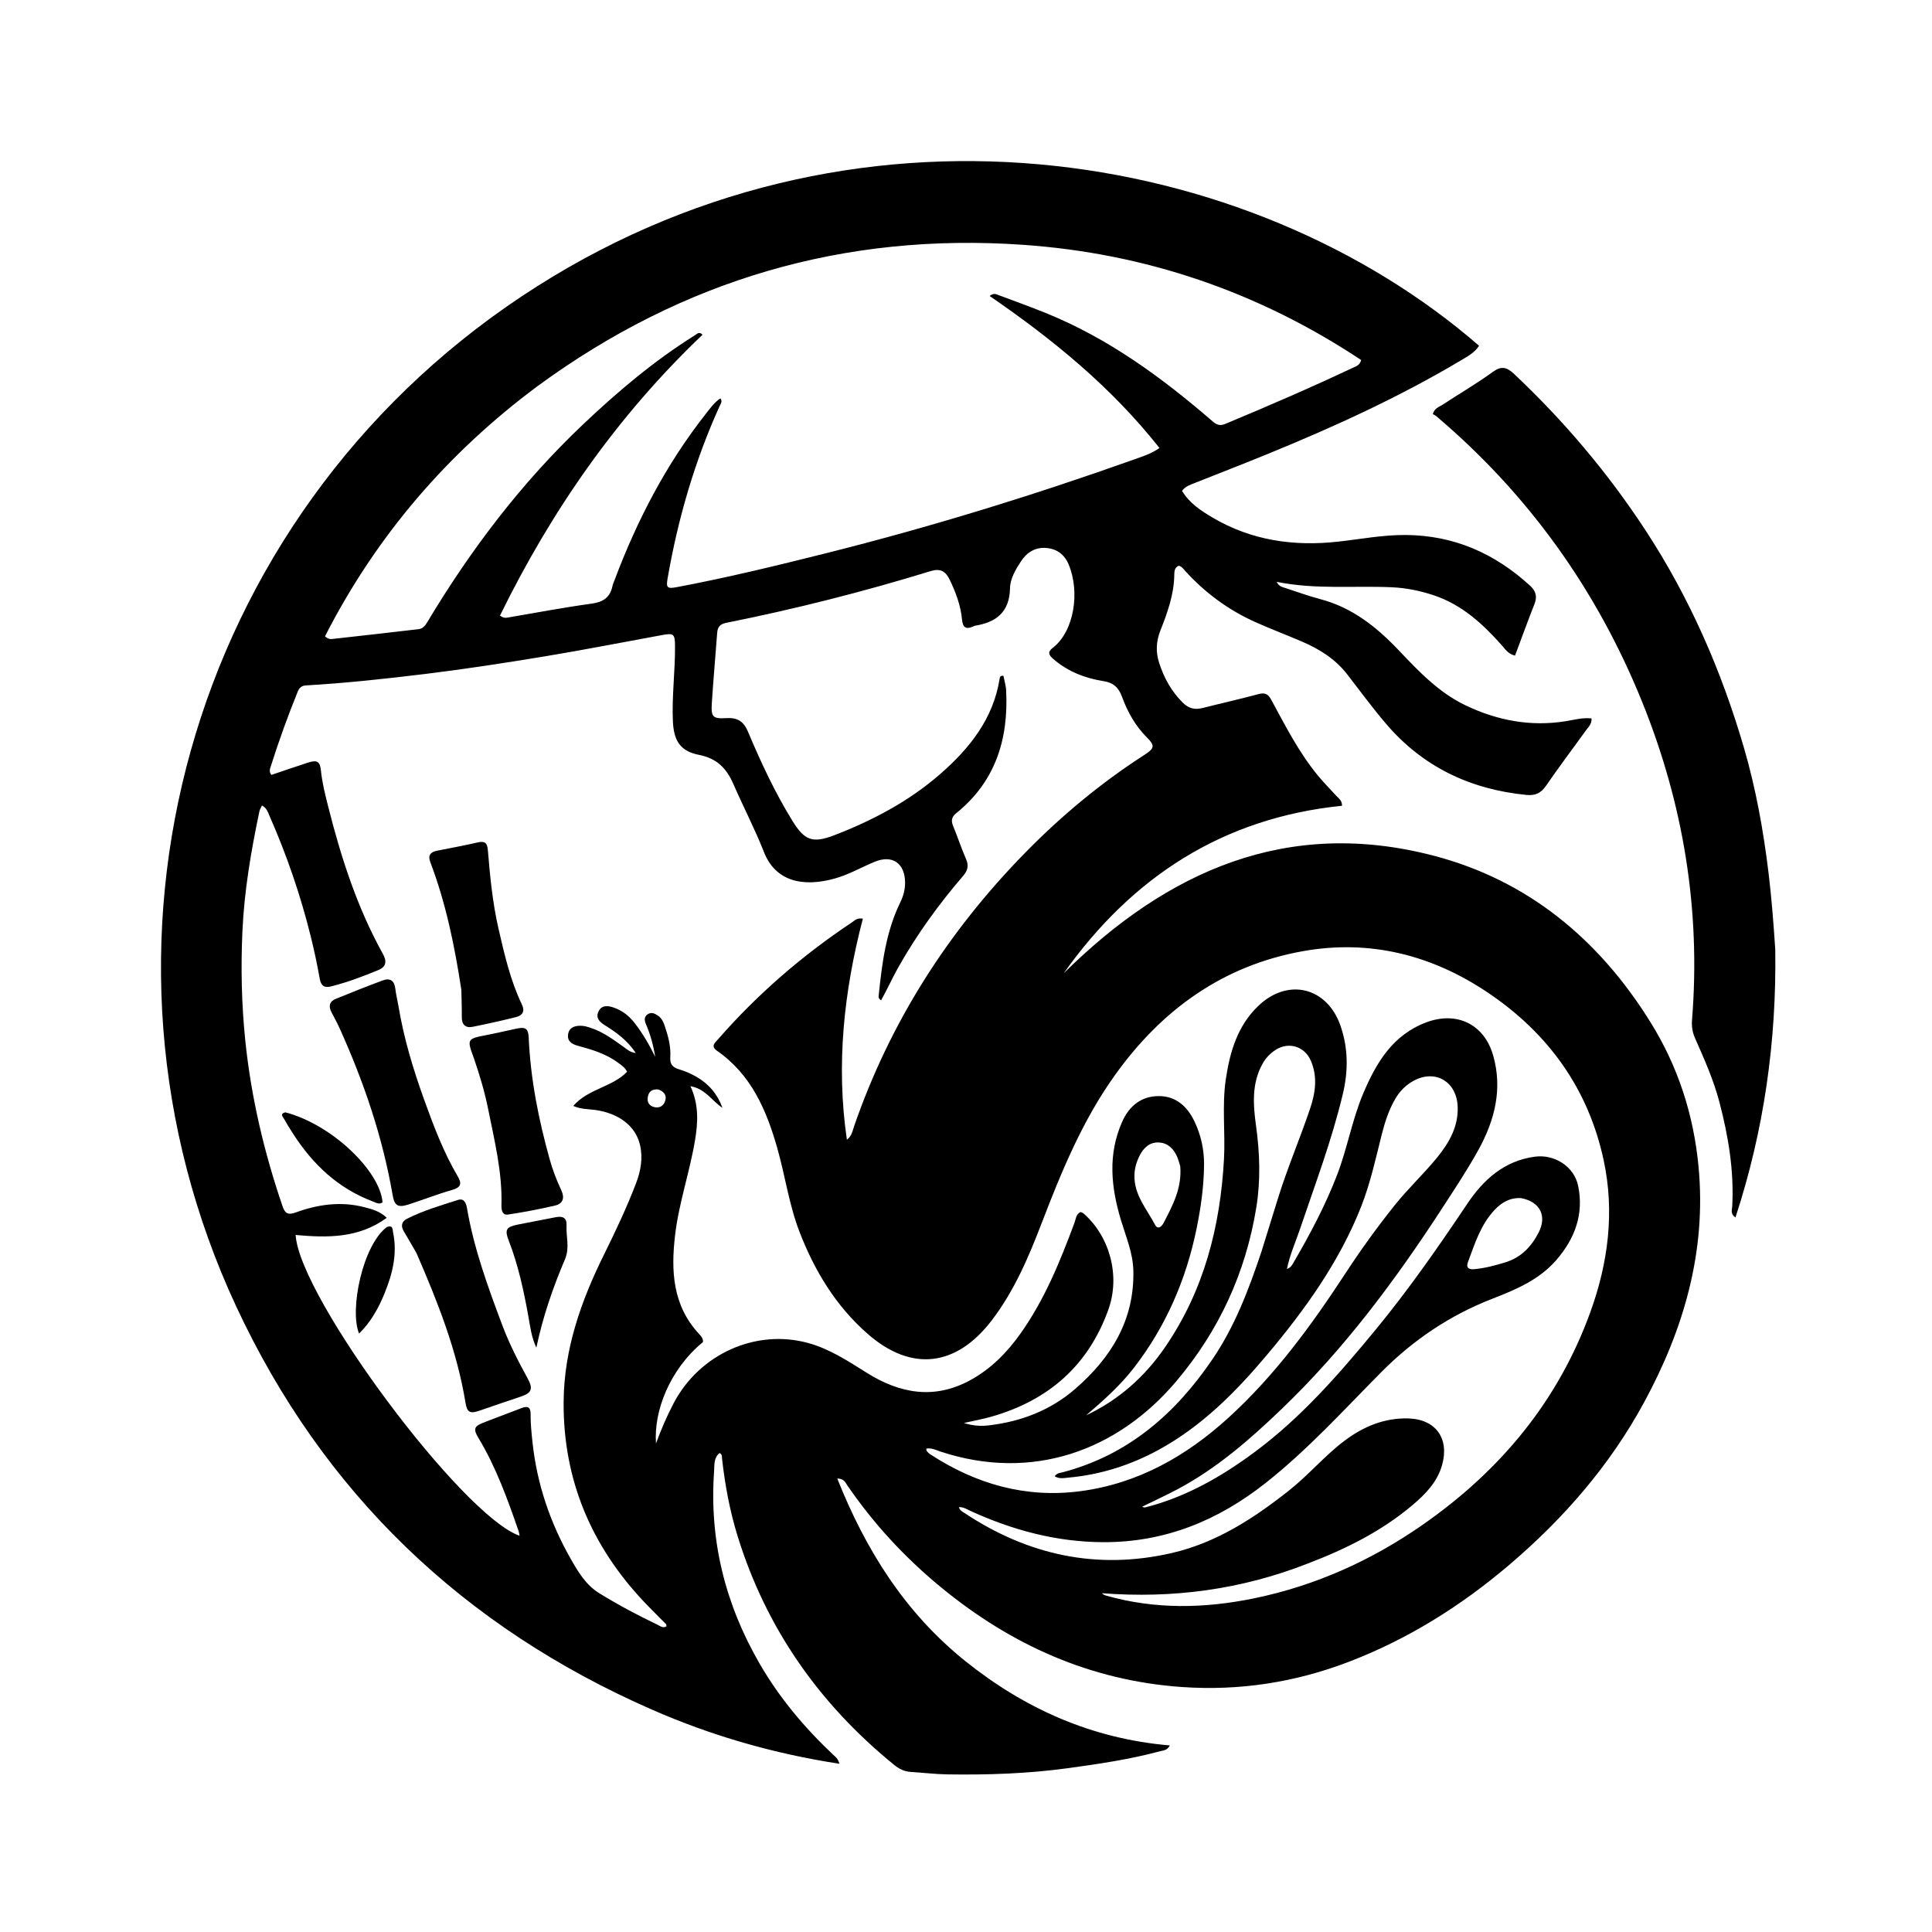
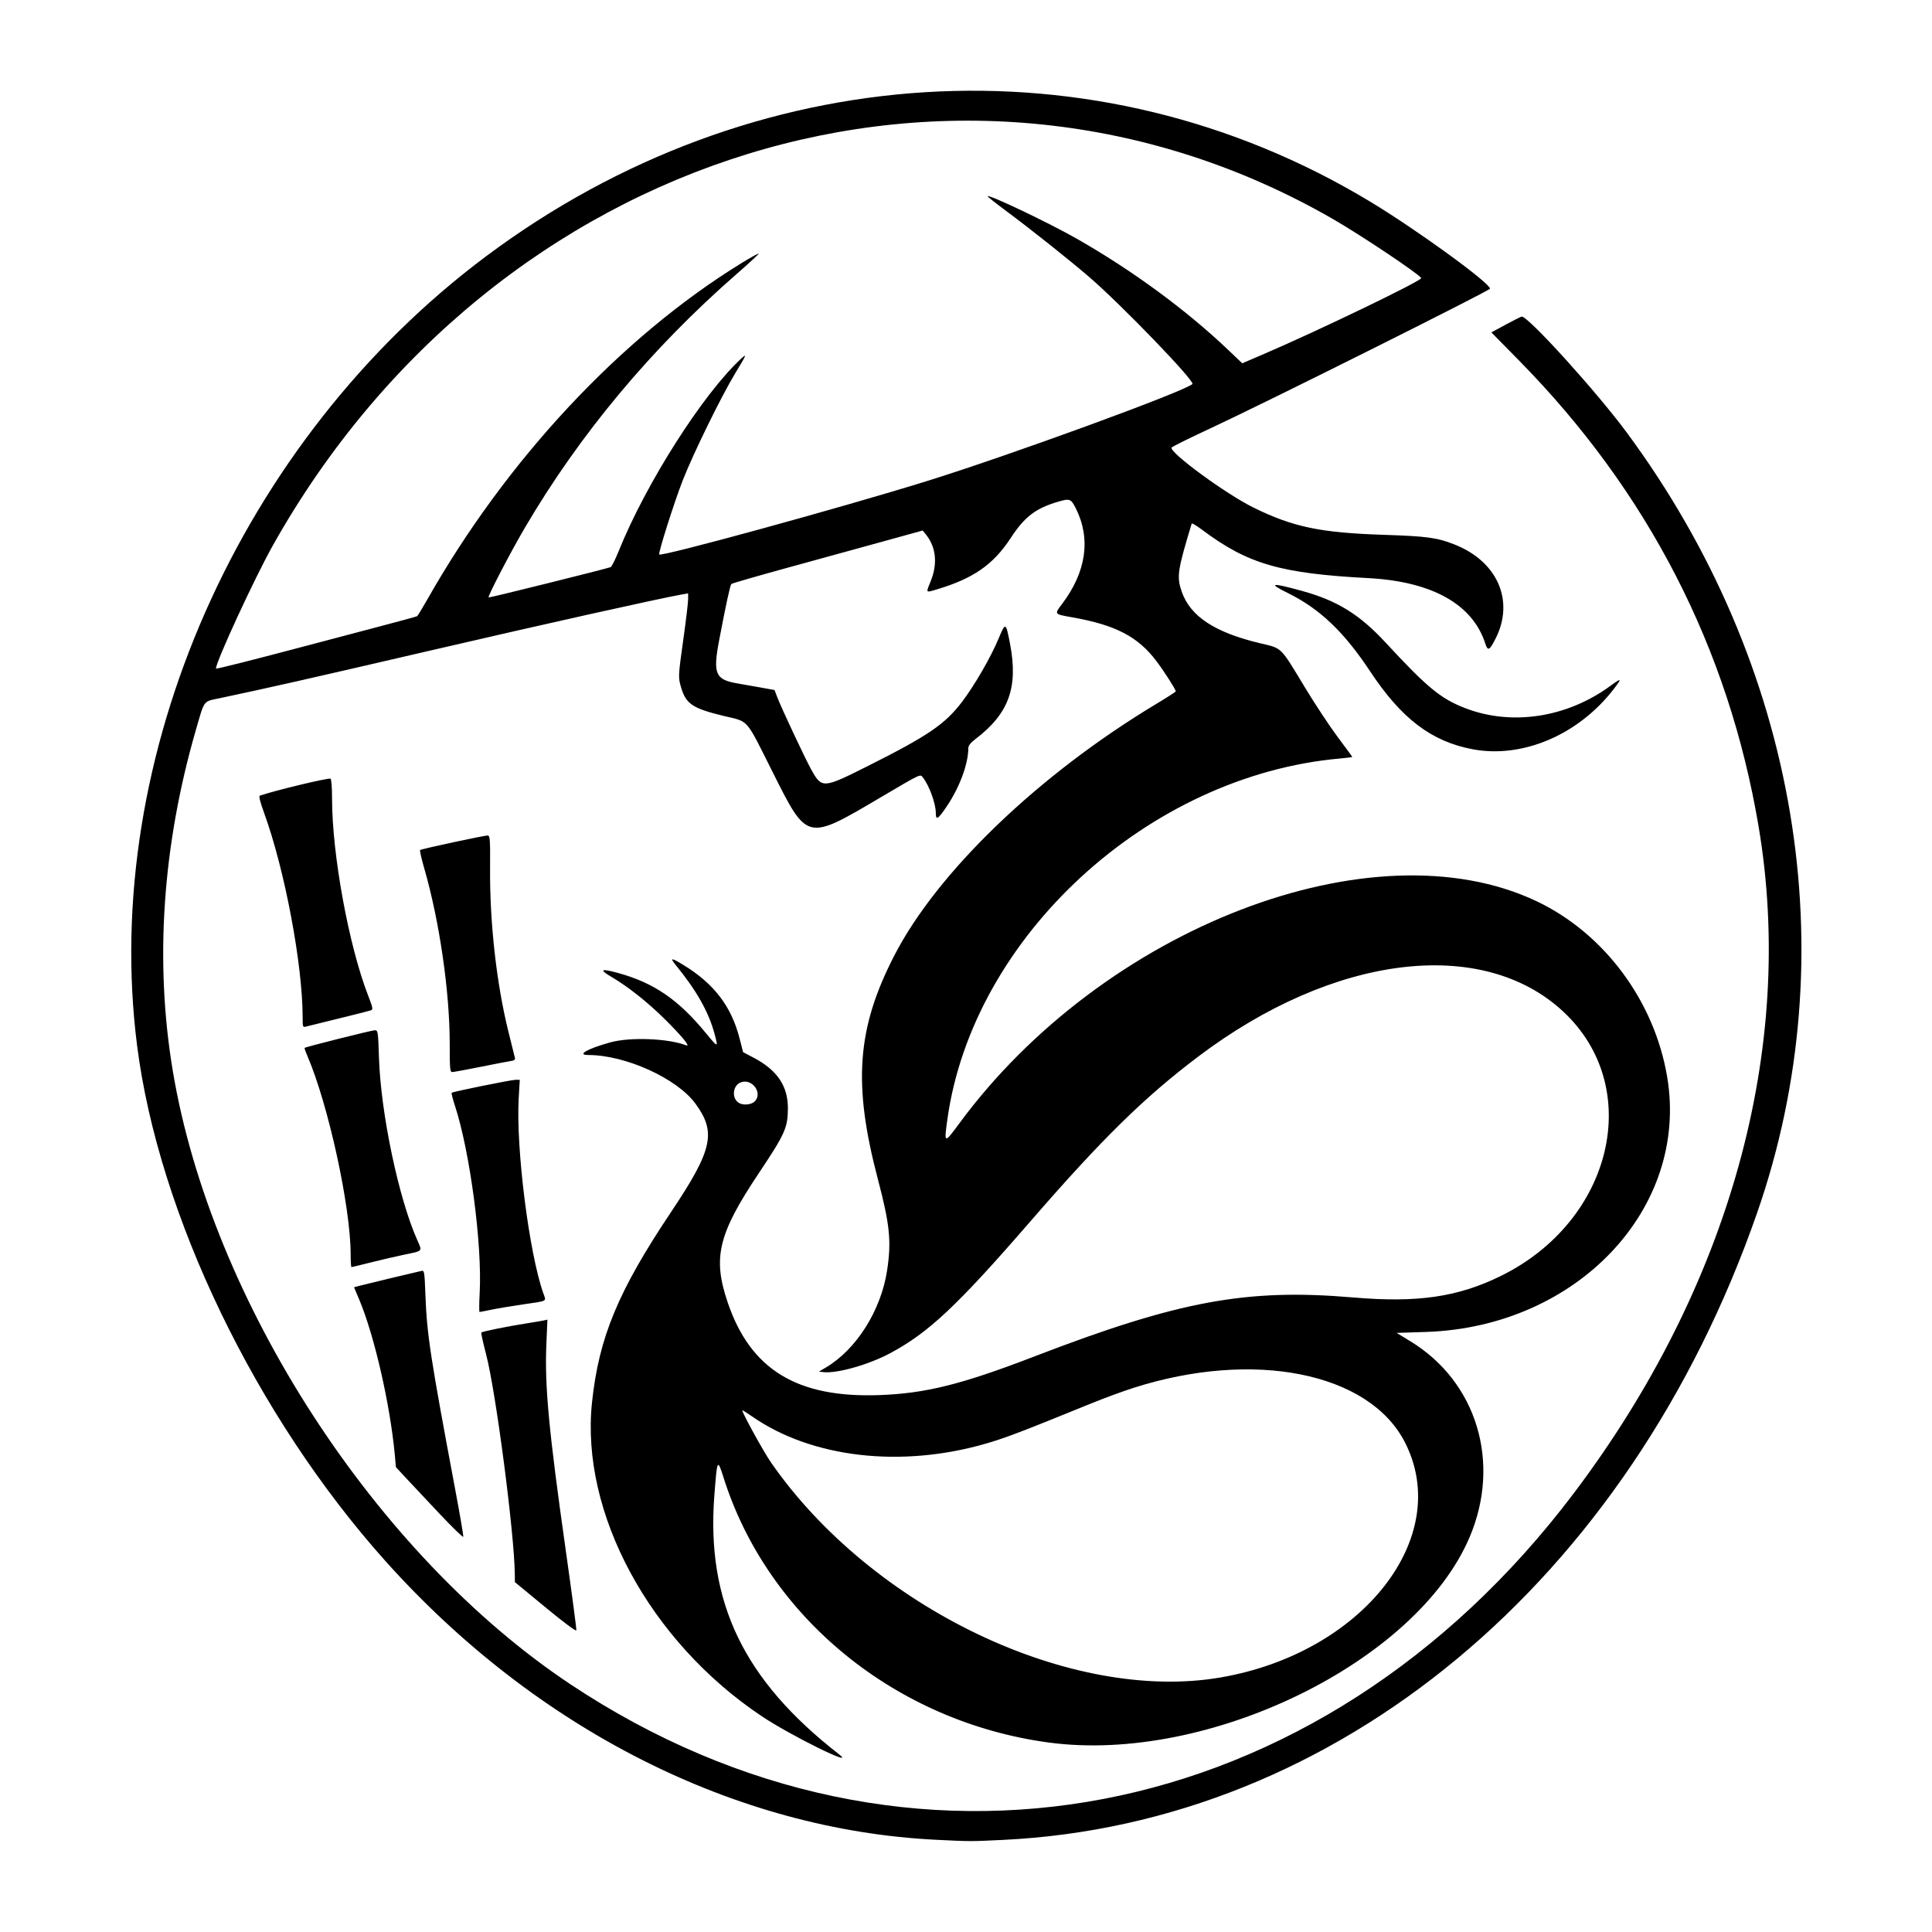
- <svg xmlns="http://www.w3.org/2000/svg" version="1.1" id="Layer_1" x="0px" y="0px" width="100%" viewBox="0 0 1024 1024" enable-background="new 0 0 1024 1024" xml:space="preserve">
-   <path fill="#000000" opacity="1" stroke="none" d=" M874.587,541.465   C889.45,565.234 897.659,590.939 900.258,618.325   C904.512,663.146 892.498,704.426 871.338,743.4   C853.228,776.756 828.707,804.931 799.901,829.44   C774.333,851.196 746.241,868.809 714.758,880.851   C686.293,891.738 656.833,896.261 626.532,894.163   C578.031,890.804 535.803,871.833 498.543,841.125   C479.525,825.45 462.936,807.537 449.023,787.167   C448.057,785.754 447.479,783.764 443.768,783.612   C458.882,821.747 479.868,854.894 511.541,880.335   C543.043,905.638 578.792,921.619 620.077,925.122   C618.561,927.868 616.531,927.737 614.939,928.166   C598.828,932.515 582.353,934.936 565.856,937.194   C544.686,940.091 523.405,940.786 502.058,940.457   C495.54,940.356 489.104,939.544 482.625,939.147   C479.408,938.949 476.661,937.655 474.072,935.554   C434.315,903.284 406.079,863.137 390.916,814.07   C386.783,800.694 384.243,786.958 382.689,773.043   C382.582,772.091 382.862,770.995 381.441,770.124   C378.169,772.618 378.712,776.614 378.482,779.858   C375.898,816.315 384.339,850.189 402.614,881.778   C413.147,899.985 426.498,915.831 441.749,930.182   C442.82,931.191 444.142,932.014 444.886,934.832   C410.121,929.494 377.158,919.987 345.504,906.118   C245.546,862.32 171.329,791.453 125.218,692.482   C36.729,502.554 99.052,275.265 276.335,157.182   C451.502,40.508 662.966,78.195 783.935,183.258   C781.631,186.88 777.936,188.851 774.434,190.939   C741.723,210.433 707.19,226.186 672.006,240.576   C659.059,245.871 646.015,250.931 633.01,256.085   C630.704,256.999 628.299,257.731 626.51,260.169   C630.367,266.669 636.574,270.727 642.773,274.379   C663.348,286.501 685.794,289.688 709.254,287.079   C721.14,285.758 732.878,283.482 744.961,283.556   C770.62,283.714 792.203,293.275 810.892,310.362   C814.024,313.226 814.882,316.111 813.316,320.098   C809.75,329.175 806.42,338.344 802.99,347.484   C799.473,346.641 797.994,344.314 796.274,342.362   C786.028,330.736 774.829,320.442 759.699,315.442   C752.551,313.08 745.277,311.606 737.728,311.263   C717.628,310.351 697.412,312.578 676.665,308.388   C677.911,310.859 679.568,311.103 680.97,311.563   C687.295,313.638 693.574,315.904 699.999,317.614   C716.758,322.075 729.628,332.312 741.267,344.573   C751.944,355.82 762.626,367.135 776.945,373.933   C793.725,381.9 811.251,385.236 829.817,382.263   C834.295,381.546 838.808,380.234 843.543,380.78   C843.729,383.879 841.767,385.452 840.472,387.259   C833.485,397.011 826.206,406.559 819.443,416.461   C816.72,420.448 813.639,421.786 809.001,421.328   C779.354,418.4 754.221,406.511 734.727,383.732   C727.479,375.263 720.873,366.242 714.05,357.415   C707.737,349.248 699.316,344.021 690.025,340.032   C681.913,336.549 673.647,333.42 665.587,329.825   C651.248,323.428 638.829,314.31 628.244,302.693   C627.266,301.619 626.463,300.247 624.778,299.853   C622.748,300.653 622.415,302.503 622.403,304.318   C622.334,314.881 618.813,324.617 615.023,334.217   C612.755,339.963 612.517,345.61 614.355,351.289   C616.945,359.287 620.877,366.515 627.013,372.526   C630.162,375.611 633.388,376.273 637.44,375.247   C647.279,372.755 657.189,370.535 666.991,367.909   C670.333,367.013 672.053,367.691 673.737,370.794   C681.278,384.696 688.444,398.86 698.59,411.152   C701.659,414.871 705.082,418.297 708.322,421.876   C709.509,423.187 711.306,424.105 711.304,427.072   C648.318,433.447 600.047,464.705 563.812,515.827   C618.669,461.581 682.367,433.211 760.083,453.594   C809.602,466.582 847.277,497.616 874.587,541.465  M693.091,828.723   C658.003,842.501 621.603,847.345 584.01,844.435   C584.786,845.213 585.534,845.505 586.303,845.722   C612.365,853.094 638.566,852.551 664.859,847.114   C697.466,840.37 727.113,826.976 754.377,807.928   C795.408,779.263 826.003,742.405 843.055,695.057   C852.407,669.091 855.824,642.246 849.985,614.993   C841.879,577.156 820.704,547.789 788.905,526.311   C759.169,506.226 726.199,497.772 690.565,504.143   C648.197,511.717 615.777,535.165 590.987,569.774   C573.844,593.707 562.723,620.622 552.258,647.891   C545.272,666.095 537.703,684.013 525.713,699.737   C506.949,724.347 483.2,727.319 459.987,707.072   C443.065,692.311 431.702,673.559 423.696,652.75   C418.179,638.41 416.131,623.112 411.937,608.39   C406.158,588.102 398.059,569.437 379.958,556.881   C376.549,554.516 378.97,552.675 380.573,550.84   C401.42,526.981 425.175,506.445 451.521,488.885   C452.98,487.912 454.257,486.344 457.332,486.925   C447.261,525.475 443.057,564.455 448.871,604.073   C451.477,602.155 451.827,599.444 452.671,597.001   C471.766,541.716 502.508,493.691 543.315,452.012   C562.491,432.427 583.473,414.974 606.562,400.108   C611.977,396.622 612.18,395.152 607.954,390.935   C601.795,384.788 597.641,377.385 594.718,369.384   C592.902,364.416 590.16,361.842 584.886,361.016   C575.042,359.476 565.96,355.92 558.265,349.273   C555.916,347.244 555.054,345.624 557.963,343.39   C569.317,334.672 572.556,313.797 566.388,299.13   C564.147,293.802 560.078,290.911 554.572,290.439   C548.781,289.943 544.253,292.731 541.132,297.521   C538.295,301.874 535.425,306.692 535.328,311.734   C535.086,324.361 528.106,329.833 516.747,331.648   C516.427,331.699 516.127,331.888 515.825,332.028   C512.13,333.732 510.302,332.709 509.908,328.496   C509.202,320.946 506.596,313.93 503.298,307.142   C501.183,302.791 498.383,301.128 493.287,302.693   C457.622,313.648 421.486,322.797 384.9,330.118   C381.691,330.76 380.351,332.248 380.122,335.383   C379.216,347.825 378.066,360.251 377.282,372.7   C376.82,380.049 377.782,381.045 385.022,380.616   C390.786,380.275 394.098,382.238 396.444,387.804   C403.298,404.067 410.743,420.075 420.047,435.145   C426.341,445.339 430.631,447.131 441.986,442.765   C462.483,434.886 481.785,424.705 498.404,410.196   C513.99,396.588 526.544,380.841 529.867,359.496   C530.005,358.609 530.486,357.976 531.85,358.239   C532.205,359.86 532.61,361.606 532.959,363.362   C533.121,364.175 533.224,365.008 533.267,365.836   C534.616,391.728 527.637,414.252 506.741,431.086   C504.423,432.953 504.015,434.923 505.125,437.644   C507.514,443.5 509.512,449.521 512.025,455.321   C513.568,458.881 512.938,461.387 510.428,464.303   C497.465,479.357 485.882,495.396 476.1,512.743   C472.889,518.439 470.22,524.45 467.013,530.18   C465.341,529.184 465.677,528.088 465.771,527.179   C467.5,510.426 469.625,493.761 477.134,478.351   C478.76,475.015 479.743,471.547 479.714,467.779   C479.635,457.498 472.956,452.872 463.516,456.791   C456.599,459.662 450.047,463.463 442.819,465.526   C425.298,470.526 410.961,466.994 404.922,451.628   C400.101,439.362 393.988,427.697 388.748,415.645   C385.066,407.178 379.971,401.967 370.541,400.114   C360.474,398.136 357.107,392.565 356.644,382.242   C356.046,368.886 357.884,355.624 357.773,342.296   C357.722,336.108 357.074,335.473 351.251,336.535   C330.467,340.324 309.733,344.416 288.892,347.861   C267.893,351.333 246.84,354.586 225.718,357.17   C204.592,359.754 183.411,362.053 162.144,363.288   C159.772,363.426 158.608,364.586 157.773,366.649   C152.527,379.618 147.761,392.759 143.55,406.097   C143.139,407.4 142.43,408.93 143.824,410.72   C150.157,408.587 156.58,406.365 163.041,404.266   C168.079,402.629 169.599,403.453 170.116,408.531   C170.777,415.022 172.385,421.304 173.968,427.578   C180.792,454.607 189.305,481.028 202.919,505.541   C204.941,509.182 204.989,512.288 200.625,514.107   C192.474,517.504 184.212,520.59 175.635,522.782   C171.925,523.731 170.146,522.597 169.449,518.651   C168.121,511.124 166.513,503.631 164.674,496.211   C159.257,474.349 151.946,453.117 142.877,432.5   C142.004,430.517 141.355,428.175 138.847,426.94   C138.279,428.202 137.698,429.057 137.501,429.992   C133.105,450.854 129.495,471.885 128.508,493.172   C127.607,512.612 128,532.058 130.009,551.54   C133.116,581.688 140.008,610.828 149.776,639.412   C151.127,643.364 152.858,644.044 156.766,642.621   C168.536,638.337 180.648,636.62 193.022,639.815   C197.121,640.874 201.345,641.903 204.991,645.469   C190.114,656.366 173.48,656.086 156.692,654.561   C158.666,687.662 245.169,803.606 275.378,813.968   C275.19,813.026 275.125,812.224 274.869,811.489   C268.961,794.495 262.896,777.566 253.533,762.064   C250.905,757.712 251.245,756.023 255.513,754.326   C262.476,751.559 269.527,749.014 276.508,746.289   C279.722,745.034 281.272,745.891 281.233,749.437   C281.178,754.437 281.7,759.391 282.228,764.366   C284.569,786.403 291.528,806.929 302.426,826.109   C306.359,833.032 310.492,840.043 317.576,844.41   C327.51,850.532 337.793,856.033 348.323,861.057   C349.797,861.76 351.332,863.138 353.234,862.026   C353.136,861.452 353.196,861.025 353.012,860.837   C349.169,856.911 345.219,853.088 341.447,849.097   C313.316,819.332 298.448,784.187 298.735,742.999   C298.93,715.013 307.997,689.43 320.25,664.724   C326.319,652.487 332.124,640.126 337.037,627.363   C339.608,620.686 340.858,613.84 339.211,606.814   C336.859,596.772 328.019,590.093 315.565,588.313   C311.918,587.792 308.091,588.019 303.831,586.171   C311.846,576.97 324.608,576.218 332.354,568.052   C331.286,565.774 329.533,564.742 327.958,563.536   C321.45,558.555 313.774,556.31 306.041,554.202   C303.04,553.384 300.63,551.798 301.081,548.357   C301.557,544.729 304.319,543.664 307.682,543.666   C309.56,543.667 311.27,544.198 313.024,544.766   C319.816,546.964 325.385,551.228 331.085,555.283   C332.641,556.39 334.067,557.784 336.993,558.1   C332.448,551.366 326.727,547.209 320.65,543.445   C317.91,541.748 315.576,539.62 317.197,536.157   C318.951,532.411 322.501,533.048 325.495,534.104   C329.794,535.621 333.336,538.381 336.206,542.022   C340.621,547.621 344.113,553.763 347.296,560.146   C346.312,554.204 344.795,548.461 342.417,542.952   C341.588,541.033 341.179,539 343.293,537.583   C345.298,536.239 347.146,537.208 348.831,538.377   C350.695,539.67 351.619,541.646 352.316,543.726   C354.123,549.117 355.652,554.606 355.266,560.335   C355.019,564.016 356.473,565.741 359.908,566.755   C363.073,567.688 366.182,569.05 369.053,570.684   C375.658,574.446 380.31,579.959 382.908,587.175   C377.382,583.588 373.972,577.088 365.947,575.702   C370.448,585.433 369.963,594.821 368.396,604.248   C365.588,621.15 359.853,637.445 357.827,654.504   C355.565,673.542 356.454,691.87 370.507,707.007   C371.612,708.198 372.803,709.471 372.571,711.336   C354.944,725.812 346.41,747.949 347.695,765.08   C350.35,757.787 353.408,750.681 357.005,743.811   C370.709,717.636 400.587,704.22 428.266,711.799   C439.712,714.933 449.45,721.365 459.327,727.566   C476.881,738.588 495.056,741.949 514.147,731.589   C525.214,725.584 533.815,716.812 541.021,706.628   C553.753,688.634 561.946,668.421 569.559,647.927   C570.274,646.003 570.259,643.568 572.728,642.386   C573.26,642.644 573.94,642.812 574.404,643.224   C588.269,655.521 593.83,676.188 587.511,693.957   C576.878,723.853 555.55,742.329 525.315,750.905   C520.899,752.158 516.36,752.974 510.885,754.217   C515.926,755.8 520.057,755.95 524.127,755.472   C541.246,753.458 556.841,747.468 569.922,736.115   C588.958,719.595 601.362,699.597 600.694,673.339   C600.457,664.028 596.789,655.507 594.152,646.772   C588.873,629.285 587.07,611.911 594.761,594.578   C598.494,586.165 604.871,581.053 613.983,580.952   C622.994,580.853 629.131,586.195 632.989,594.162   C636.533,601.481 638.237,609.253 638.171,617.35   C638.078,628.695 636.514,639.887 634.249,650.993   C628.704,678.183 617.967,703.039 600.938,725.045   C593.616,734.508 584.711,742.413 575.646,750.16   C593.066,741.957 606.884,729.604 617.687,713.784   C638.128,683.849 646.745,650.209 648.73,614.502   C649.515,600.373 647.612,586.181 649.7,572.08   C651.859,557.502 655.869,543.727 666.956,533.121   C682.688,518.071 703.498,523.216 710.552,543.842   C714.602,555.687 714.634,567.598 711.758,579.72   C705.939,604.241 697.017,627.763 688.972,651.569   C686.651,658.44 683.613,665.087 682.107,672.557   C684.015,671.959 684.693,670.724 685.333,669.629   C694.172,654.523 702.382,639.103 708.691,622.73   C714.146,608.571 716.637,593.45 722.57,579.475   C729.47,563.222 738.219,548.465 756.072,541.829   C772.114,535.868 786.627,542.8 791.382,559.328   C796.485,577.062 792.266,593.721 783.674,609.308   C777.733,620.086 770.885,630.381 764.167,640.713   C739.412,678.79 712.379,715.048 679.474,746.634   C662.473,762.953 644.818,778.374 623.838,789.477   C617.771,792.688 611.523,795.555 605.358,798.58   C606.284,799.125 606.904,798.982 607.519,798.823   C628.696,793.362 647.268,782.714 664.675,769.859   C689.416,751.587 709.436,728.635 728.873,705.059   C746.5,683.678 762.293,661.021 777.693,638.024   C786.244,625.255 797.232,615.286 813.437,613.071   C823.906,611.641 834.325,618.242 836.445,628.504   C839.539,643.479 834.781,656.354 824.989,667.723   C815.922,678.25 803.619,683.455 791.18,688.279   C768.598,697.038 749.07,710.14 732.02,727.353   C712.098,747.464 693.029,768.486 670.695,786.102   C645.442,806.022 617.256,817.53 584.654,817.384   C559.846,817.273 536.616,811.007 514.261,800.763   C512.387,799.904 510.595,798.662 508.246,798.835   C508.691,800.558 509.994,801.125 511.061,801.834   C544.752,824.233 581.345,832.28 621.037,823.143   C644.771,817.679 664.72,804.665 683.53,789.727   C693.721,781.634 702.117,771.555 712.525,763.701   C722.525,756.156 733.584,751.499 746.255,751.792   C760.939,752.131 768.32,762.413 764.329,776.511   C761.75,785.622 755.453,791.994 748.508,797.853   C732.251,811.569 713.539,820.911 693.091,828.723  M285.035,204.568   C237.131,240.155 199.32,284.218 172.261,337.244   C173.966,338.845 175.198,338.772 176.317,338.648   C191.513,336.961 206.707,335.253 221.891,333.462   C223.998,333.213 225.317,331.682 226.407,329.861   C249.451,291.381 276.328,255.946 308.977,224.991   C327.404,207.52 346.698,191.218 368.266,177.732   C369.393,177.028 370.56,175.503 372.35,177.419   C327.202,220.395 292.275,270.633 265.002,326.277   C267.153,327.886 268.445,327.428 269.755,327.205   C284.336,324.726 298.878,321.953 313.524,319.954   C319.657,319.116 323.341,316.71 324.61,310.675   C324.848,309.544 325.348,308.466 325.759,307.375   C337.683,275.696 353.131,245.948 374.15,219.269   C376.448,216.353 378.61,213.241 381.863,211.139   C383.025,212.86 381.992,213.958 381.465,215.118   C368.185,244.392 359.309,274.995 353.832,306.625   C352.982,311.536 353.659,312.15 358.719,311.198   C385.379,306.186 411.725,299.771 438.017,293.172   C493.262,279.308 547.647,262.566 601.297,243.451   C605.554,241.934 610.02,240.595 614.55,237.45   C588.975,205.088 557.94,179.814 524.529,156.872   C526.587,155.213 527.84,155.867 529.053,156.324   C537.466,159.492 545.934,162.528 554.267,165.898   C587.444,179.314 615.859,200.116 642.693,223.31   C644.808,225.139 646.551,225.868 649.349,224.704   C672.107,215.237 694.727,205.462 717.016,194.932   C718.587,194.189 720.57,193.807 721.459,190.83   C667.04,154.698 607.047,134.213 541.898,129.731   C447.555,123.24 362.004,148.231 285.035,204.568  M668.653,663.224   C671.514,654.001 674.389,644.784 677.231,635.556   C682.234,619.309 688.948,603.675 694.381,587.586   C697.199,579.242 698.44,570.737 694.774,562.215   C691.491,554.583 683.067,551.985 676.125,556.443   C673.108,558.38 670.774,560.868 669.053,564.025   C663.367,574.454 664.182,585.531 665.721,596.672   C667.715,611.097 668.212,625.568 665.876,639.953   C660.281,674.42 646.265,704.985 623.698,731.817   C592.234,769.229 546.81,785.298 498.543,769.384   C496.142,768.592 493.747,767.297 490.991,767.79   C491.051,768.411 490.965,768.83 491.134,769.024   C491.677,769.641 492.246,770.28 492.927,770.725   C517.198,786.612 543.709,794.179 572.648,790.359   C603.063,786.344 628.648,771.868 651.082,751.45   C675.689,729.055 695.122,702.427 713.206,674.757   C721.33,662.327 729.993,650.343 739.265,638.746   C746.361,629.871 754.694,622.139 761.836,613.347   C768.142,605.585 772.995,597.034 772.6,586.594   C772.069,572.54 759.644,566.116 747.842,573.664   C744.425,575.849 741.711,578.697 739.629,582.237   C736.124,588.199 734.029,594.655 732.355,601.305   C729.108,614.204 726.302,627.224 721.387,639.655   C709.775,669.03 691.601,694.258 671.475,718.177   C654.893,737.885 636.886,756.057 613.899,768.552   C599.052,776.623 583.315,781.589 566.514,783.144   C564.101,783.367 561.446,784.017 558.991,782.438   C560.29,780.662 561.916,780.688 563.321,780.316   C598.043,771.148 623.131,749.212 642.79,720.19   C654.489,702.919 661.835,683.608 668.653,663.224  M806.264,635.042   C800.495,634.667 796.041,637.181 792.195,641.251   C784.754,649.126 781.672,659.207 778.024,668.996   C776.882,672.062 778.688,672.936 781.351,672.694   C786.995,672.18 792.427,670.744 797.841,669.078   C806.236,666.496 811.705,660.714 815.526,653.233   C819.976,644.518 816.352,636.99 806.264,635.042  M625.565,618.184   C625.007,616.452 624.59,614.658 623.863,612.999   C622,608.748 618.848,605.722 614.112,605.536   C609.307,605.347 606.147,608.314 604.041,612.471   C602.369,615.774 601.352,619.197 601.273,622.956   C601.053,633.351 607.822,640.834 612.252,649.241   C613.699,651.986 615.792,650.006 616.749,648.154   C621.48,638.999 626.47,629.893 625.565,618.184  M349.121,577.468   C345.771,577.07 343.666,578.436 343.288,581.865   C343.022,584.28 344.147,586.069 346.523,586.723   C349.043,587.417 351.235,586.577 352.286,584.18   C353.497,581.418 352.848,579.023 349.121,577.468  z" />
-   <path fill="#000000" opacity="1" stroke="none" d=" M940.925,503.286   C941.64,551.99 934.95,599.085 919.839,645.271   C916.998,643.425 918.017,641.223 918.114,639.424   C919.134,620.614 916.088,602.32 911.347,584.223   C908.253,572.41 903.286,561.306 898.379,550.193   C896.968,546.997 896.543,543.858 896.814,540.49   C901.5,482.188 892.188,425.962 870.341,371.946   C846.387,312.719 810.16,262.051 761.309,220.625   C760.677,220.089 759.876,219.752 759.419,219.48   C760.326,216.3 762.662,215.761 764.371,214.641   C773.286,208.802 782.529,203.425 791.137,197.171   C795.837,193.756 798.697,194.607 802.527,198.22   C828.941,223.128 852.215,250.617 872.115,281.012   C895.479,316.698 912.338,355.321 924.269,396.119   C930.666,417.995 934.681,440.415 937.416,463.069   C939.012,476.288 940.013,489.541 940.925,503.286  z" />
-   <path fill="#000000" opacity="1" stroke="none" d=" M211.177,533.16   C214.065,550.515 219.041,566.873 224.856,582.984   C229.883,596.911 235.093,610.773 242.672,623.59   C244.86,627.29 244.287,629.39 239.658,630.694   C231.828,632.901 224.234,635.935 216.476,638.415   C210.93,640.188 209.082,639.078 208.112,633.451   C202.794,602.61 192.786,573.268 179.927,544.833   C178.627,541.958 177.089,539.19 175.636,536.386   C174.032,533.288 174.635,530.776 177.904,529.443   C186.217,526.053 194.554,522.708 202.975,519.601   C206.712,518.223 209.022,519.762 209.512,523.932   C209.86,526.892 210.567,529.81 211.177,533.16  z" />
-   <path fill="#000000" opacity="1" stroke="none" d=" M220.767,664.214   C218.423,660.147 216.295,656.38 214.054,652.68   C212.329,649.833 212.826,647.414 215.689,645.976   C224.336,641.633 233.609,638.874 242.794,635.978   C245.852,635.014 247.017,637.42 247.506,640.291   C251.184,661.875 258.684,682.33 266.347,702.706   C269.978,712.36 274.716,721.551 279.67,730.607   C282.686,736.118 281.805,738.311 275.988,740.243   C268.73,742.654 261.497,745.142 254.268,747.64   C249.094,749.427 247.563,748.64 246.72,743.465   C242.217,715.819 231.981,690.049 220.767,664.214  z" />
-   <path fill="#000000" opacity="1" stroke="none" d=" M251.143,560.803   C247.409,550.665 247.485,550.602 258.102,548.552   C263.318,547.545 268.491,546.315 273.688,545.204   C278.51,544.174 280.014,545.125 280.218,549.841   C281.173,571.874 285.445,593.32 291.355,614.497   C292.926,620.129 295.012,625.556 297.488,630.827   C299.397,634.89 298.429,637.974 294.181,638.967   C285.957,640.89 277.636,642.477 269.284,643.73   C266.17,644.198 265.707,641.177 265.777,638.794   C266.29,621.312 262.067,604.49 258.67,587.564   C256.87,578.592 254.24,569.825 251.143,560.803  z" />
-   <path fill="#000000" opacity="1" stroke="none" d=" M244.51,524.546   C240.936,501.217 236.311,478.611 228.051,456.893   C226.7,453.34 228.185,451.581 231.643,450.898   C238.814,449.481 246.006,448.147 253.128,446.514   C256.756,445.683 258.242,446.565 258.563,450.448   C259.725,464.515 261.073,478.569 264.249,492.369   C267.382,505.98 270.509,519.602 276.564,532.296   C278.354,536.048 276.947,538.204 273.491,539.074   C265.921,540.98 258.292,542.673 250.638,544.209   C246.702,544.999 244.713,543.108 244.76,538.977   C244.812,534.318 244.646,529.658 244.51,524.546  z" />
-   <path fill="#000000" opacity="1" stroke="none" d=" M299.543,667.229   C292.958,682.663 287.682,698.104 284.278,714.3   C281.634,708.741 280.987,702.868 279.949,697.149   C277.51,683.709 274.63,670.424 269.676,657.637   C267.383,651.719 268.275,650.305 274.428,649.054   C281.103,647.697 287.812,646.508 294.488,645.158   C298.176,644.412 300.506,645.368 300.28,649.546   C299.968,655.314 302.018,661.162 299.543,667.229  z" />
-   <path fill="#000000" opacity="1" stroke="none" d=" M151.21,589.557   C176.059,596.022 201.471,620.777 202.76,637.277   C200.934,638.599 199.226,637.418 197.626,636.817   C179.124,629.865 165.628,617.002 155.156,600.616   C153.545,598.096 151.953,595.557 150.498,592.946   C149.892,591.856 148.173,590.374 151.21,589.557  z" />
-   <path fill="#000000" opacity="1" stroke="none" d=" M205.104,650.301   C208.429,649.227 207.999,651.609 208.346,653.267   C210.697,664.52 208.037,675.18 203.856,685.424   C200.679,693.206 196.621,700.652 190.312,706.817   C185.13,694.226 192.215,659.877 205.104,650.301  z" />
+ <svg xmlns="http://www.w3.org/2000/svg" width="1024" height="1024" viewBox="0 0 1024 1024" role="img" aria-label="Riichi mahjong logo">
+   <path fill="currentColor" fill-rule="evenodd" d="M496.41 975.14c-106.67-5.2-212.24-58.57-292.03-147.65C135.6 750.7 84.12 643.91 72.67 554.26 53.11 401.07 127.29 233.27 257.64 135.83c141.12-105.47 323.14-116.74 468.51-29 24.73 14.92 63.59 43.15 63.59 46.18 0 .98-119.31 60.6-147.24 73.57 -11.71 5.44-21.4 10.23-21.55 10.66 -.93 2.82 28.95 24.68 43.49 31.82 20.99 10.3 35.39 13.31 69.03 14.41 22.97 .76 28.13 1.46 37.4 5.1 22.82 8.96 31.96 29.81 21.85 49.84 -3.22 6.37-4.15 6.84-5.46 2.76 -6.66-20.86-28.23-32.96-61.93-34.75 -46.75-2.48-63.93-7.47-88.19-25.62 -2.92-2.19-5.4-3.68-5.51-3.31 -7.56 24.94-8.03 28.16-5.3 36.06 4.54 13.13 17.45 21.63 41.57 27.39 11.86 2.83 10.43 1.42 23.79 23.5 5.42 8.95 13.26 20.81 17.44 26.37 4.17 5.55 7.59 10.22 7.59 10.37 0 .15-2.86 .52-6.36 .83 -101.76 8.95-194.85 94.52-208.25 191.42 -1.78 12.86-1.68 12.89 6.31 2.04 76.49-103.84 219.26-158.85 305.9-117.85 35.8 16.94 62.47 52.72 69.29 92.99 11.83 69.77-47.66 132.75-127.85 135.35l-15.52 .5 7.32 4.46c35.23 21.51 48.16 64.33 31.35 103.85C750.7 881.07 640.32 934.92 555.9 923.58c-80.98-10.88-148.93-66.22-172.39-140.39 -3.26-10.3-3.4-10.03-4.89 9.43 -4.34 56.63 15.57 97.93 66.16 137.25 9.5 7.39-25.79-10.02-41.13-20.29 -59.31-39.69-96.05-107.62-89.88-166.2 3.62-34.44 13.82-59.02 41.85-100.9 22.11-33.04 24.19-42.3 12.92-57.61 -9.83-13.35-37.07-25.69-56.7-25.69 -6.33 0-.72-3.25 11.52-6.67 10.5-2.94 30.69-2.17 40.33 1.53 2.51 .96-2.15-4.75-11.21-13.74 -9.21-9.14-19.72-17.46-28.63-22.67 -6.47-3.79-5.28-4.41 3.72-1.94 18.97 5.21 31.96 14.09 46.53 31.83 6.59 8.02 6.68 8.02 4.53 .12 -3.1-11.4-9.45-22.62-20.34-35.98 -3.39-4.15-2.65-4.2 3.81-.28 16.27 9.88 25.57 22.02 29.9 39.04l1.85 7.24 5.57 2.93c12.53 6.59 18.22 15.02 18.18 26.9 -.04 10.17-1.55 13.56-15.15 33.91 -21.87 32.72-24.87 45.14-16.69 69.11 12.1 35.47 36.75 50.48 80.29 48.92 24.52-.88 43.62-5.64 82.05-20.43 76.67-29.52 112.52-36.16 169.15-31.32 33.99 2.9 55.3-.18 78.01-11.29 59.7-29.19 76.47-100.27 33.12-140.39 -43.03-39.84-121.71-30.07-193.27 23.99 -28.79 21.75-51.11 43.68-89.1 87.5 -38.69 44.64-53.87 58.89-74.34 69.81 -11.28 6.02-28.06 10.77-35.16 9.96l-2.46-.29 3.69-2.18c16.19-9.56 29.25-30.3 32.45-51.49 2.34-15.5 1.45-24.2-4.94-48.48 -13.25-50.33-11.1-79.73 8.65-118.17 22.82-44.45 76.68-96.17 139.23-133.73 5.53-3.32 10.05-6.24 10.05-6.5 -.01-.99-6.06-10.44-10.24-16 -9.73-12.91-21.52-19.09-44.22-23.15 -10.21-1.83-10.01-1.57-5.72-7.27 12.81-17 15.28-34.61 7.13-50.71 -2.48-4.89-3.16-5.15-9.06-3.44 -12.1 3.51-17.95 7.96-25.34 19.26 -9.3 14.24-20.02 21.65-39.66 27.42 -5.52 1.62-5.36 1.87-2.79-4.47 3.83-9.44 2.85-18.32-2.79-25.1l-1.46-1.77 -20.52 5.67c-11.28 3.12-33.97 9.35-50.41 13.86 -16.45 4.51-30.16 8.47-30.48 8.81 -.65 .72-2.97 11.41-6.49 30 -3.32 17.55-1.98 20.7 9.64 22.68 3.05 .52 8.73 1.52 12.64 2.23l7.1 1.28 1.45 3.81c2.2 5.76 14.83 32.65 18.06 38.44 5.58 10 6.21 9.96 29.6-1.78 32.39-16.26 41.25-22.3 50.38-34.33 6.62-8.72 15.27-23.73 19.36-33.6 3.57-8.61 3.77-8.51 5.97 2.91 4.43 23.13-.56 36.98-18.2 50.45 -2.69 2.05-3.9 3.57-3.9 4.89 0 8.3-4.62 20.81-11.41 30.86 -4.66 6.92-5.82 7.62-5.82 3.55 0-5.01-3.48-14.56-6.88-18.88 -1.45-1.83-.65-2.21-22.32 10.56 -39.47 23.27-38.81 23.43-57.36-13.53 -14.5-28.91-12.26-26.33-25.85-29.61 -16.4-3.96-19.99-6.33-22.54-14.93 -1.66-5.57-1.64-5.86 1.2-26.17 1.36-9.65 2.46-18.97 2.47-20.71l0-3.17 -3.08 .55c-12.82 2.3-72.61 15.62-132.72 29.58C162.65 360 141.8 364.71 116.4 370.07c-8.82 1.86-7.89 .64-12.47 16.42 -17.84 61.48-22.04 123.08-12.35 181.1C111.97 689.64 199.1 824.04 302.36 892.71c178.61 118.76 397.15 77.13 531.84-101.33 82.73-109.62 117.72-236.02 97.86-353.53 -15.95-94.36-58.62-177.31-126.96-246.79l-14.65-14.89 7.75-4.19c4.26-2.3 8.03-4.19 8.37-4.19 3.56 0 39.47 39.62 55.4 61.13 91.26 123.24 117.02 277.04 69.33 413.95C863.24 838.25 708.89 966.61 531.69 975.18c-17.67 .85-17.01 .85-35.28-.04zm150.57-86.06c75.43-12.99 123.56-74.66 97.49-124.93 -19.06-36.77-80.1-48.88-143.76-28.53 -5.5 1.76-15.53 5.45-22.28 8.2 -36.71 14.95-45.26 18.22-55.46 21.2 -45.26 13.2-92.69 7.74-124.41-14.32 -2.82-1.96-5.12-3.38-5.12-3.16 0 1.45 11.37 22.08 15.24 27.65 53.52 77.05 159.13 127.53 238.3 113.89zM400 583.79c4.4-4.39-1.23-12.28-7.25-10.16 -4.47 1.57-5.14 8.59-1.05 10.98 2.3 1.35 6.55 .93 8.3-.82zM162.87 342.15c7.9-2.1 24.08-6.37 35.96-9.49 11.89-3.12 21.89-5.84 22.23-6.05 .34-.21 2.77-4.19 5.4-8.83 41.95-74.05 102.56-138.97 166.44-178.26 4.9-3.01 9.06-5.32 9.24-5.14 .19 .19-5.11 5.1-11.77 10.91 -45.2 39.44-83.14 84.91-112.22 134.5 -7.71 13.15-19.76 36.31-19.19 36.88 .27 .27 60.71-14.75 64.68-16.07 .54-.18 2.46-4.01 4.28-8.51 14.45-35.89 44.76-83.49 64.99-102.08 3.11-2.85 2.79-2.08-3.24 7.85 -7.27 11.99-22.15 42.33-27.75 56.6 -4.48 11.42-13.16 38.78-12.51 39.43 1.29 1.29 96.09-24.7 141.33-38.74 44.1-13.69 137.46-47.8 141.27-51.61 1.48-1.47-37.89-42.28-54.78-56.79 -10.79-9.26-30.94-25.29-44.07-35.03 -5.51-4.09-9.89-7.57-9.72-7.74 .93-.93 32.49 14.12 47.23 22.52 29.49 16.8 57.95 37.7 80.3 58.96l7.44 7.09 10.53-4.51c29.66-12.7 85.1-39.44 84.34-40.67 -1.44-2.33-31.99-22.75-46.82-31.29C510.39 3.14 262.22 79.57 144.6 289.13c-9.61 17.11-30.14 61.55-30.14 65.23 0 .38 19.85-4.63 48.41-12.21zM289.07 851.9L272.9 838.56l-.04-4.13c-.21-21.57-10.08-97.11-15.25-116.76 -1.59-6.06-2.72-11.2-2.5-11.42 .56-.55 14.06-3.28 23.45-4.75 4.29-.67 8.65-1.4 9.69-1.64l1.89-.43 -.55 12.95c-.96 22.23 1.27 45.86 10.38 110.09 3.16 22.29 5.64 41.03 5.5 41.65 -.14 .66-6.75-4.26-16.4-12.22zm-56.08-49.56c-6.76-7.15-14.73-15.64-17.71-18.86l-5.43-5.85 -.59-6.46c-2.47-26.77-10.87-63.42-18.91-82.48l-2.7-6.41 2.99-.81c2.85-.76 28.97-7.04 32.62-7.83 1.67-.37 1.73-.03 2.23 12.94 .8 20.91 2.63 32.82 15.81 103.04 2.49 13.25 4.4 24.46 4.25 24.91 -.15 .45-5.8-5.03-12.56-12.19zm21.25-117.1c1.37-25.64-5.13-74.78-13.13-99.24 -1.16-3.53-1.93-6.58-1.72-6.79 .61-.61 31.6-6.9 33.97-6.9l2.13 0 -.56 9.64c-1.54 26.42 5.47 82.08 13.04 103.51 1.59 4.51 2.63 3.94-10.65 5.88 -6.23 .92-13.88 2.2-16.99 2.85 -3.12 .66-5.88 1.19-6.15 1.19 -.26 0-.24-4.56 .06-10.14zm-68.39-20.42c-.01-25.19-11.81-79.32-22.93-105.14 -.95-2.21-1.62-4.13-1.48-4.27 .55-.54 35.58-9.35 37.21-9.35 1.68-.01 1.74 .44 2.21 14.56 .96 29.54 10.46 74.69 20.36 96.79 2.66 5.96 3.04 5.54-6.86 7.57 -4.25 .88-12.2 2.72-17.66 4.1 -5.47 1.38-10.14 2.51-10.4 2.51 -.25 0-.45-3.05-.45-6.77zm52.51-111.71c0-27.45-5.44-64.94-13.43-92.61 -1.53-5.31-2.55-9.79-2.27-9.96 1.24-.73 34.85-7.94 35.98-7.71 1.07 .21 1.22 2.66 1.11 17.48 -.21 28.78 3.45 61.3 9.74 86.56 1.74 7 3.29 13.26 3.45 13.93 .19 .78-.45 1.31-1.76 1.48 -1.13 .15-8.37 1.55-16.1 3.1 -7.72 1.55-14.64 2.83-15.38 2.83 -1.19 0-1.34-1.68-1.34-15.1zm-77.95-13.82c0-28.01-9.49-78.39-20.41-108.37 -2.17-5.96-2.92-8.98-2.28-9.2 7.93-2.75 36.49-9.6 37.47-9 .46 .29 .81 4.88 .81 10.74 0 29.41 8.9 77.93 19.09 104.13 2.53 6.5 2.71 7.45 1.53 7.9 -.73 .28-8.35 2.22-16.93 4.3 -8.57 2.09-16.42 4.02-17.43 4.3 -1.78 .49-1.85 .31-1.85-4.8zM780.47 397.11c-21.81-4.13-37.68-16.2-54.29-41.31 -13.87-20.96-26.68-33.14-43.72-41.54 -10.68-5.27-8.67-5.56 7.59-1.08 18.72 5.16 30.54 12.47 44.38 27.43 22.1 23.89 29.17 29.71 42.26 34.76 24.62 9.49 53.87 4.99 76.85-11.84 6.02-4.41 6.28-4.16 1.78 1.68 -18.73 24.28-48.37 36.92-74.85 31.9z" />
</svg>
